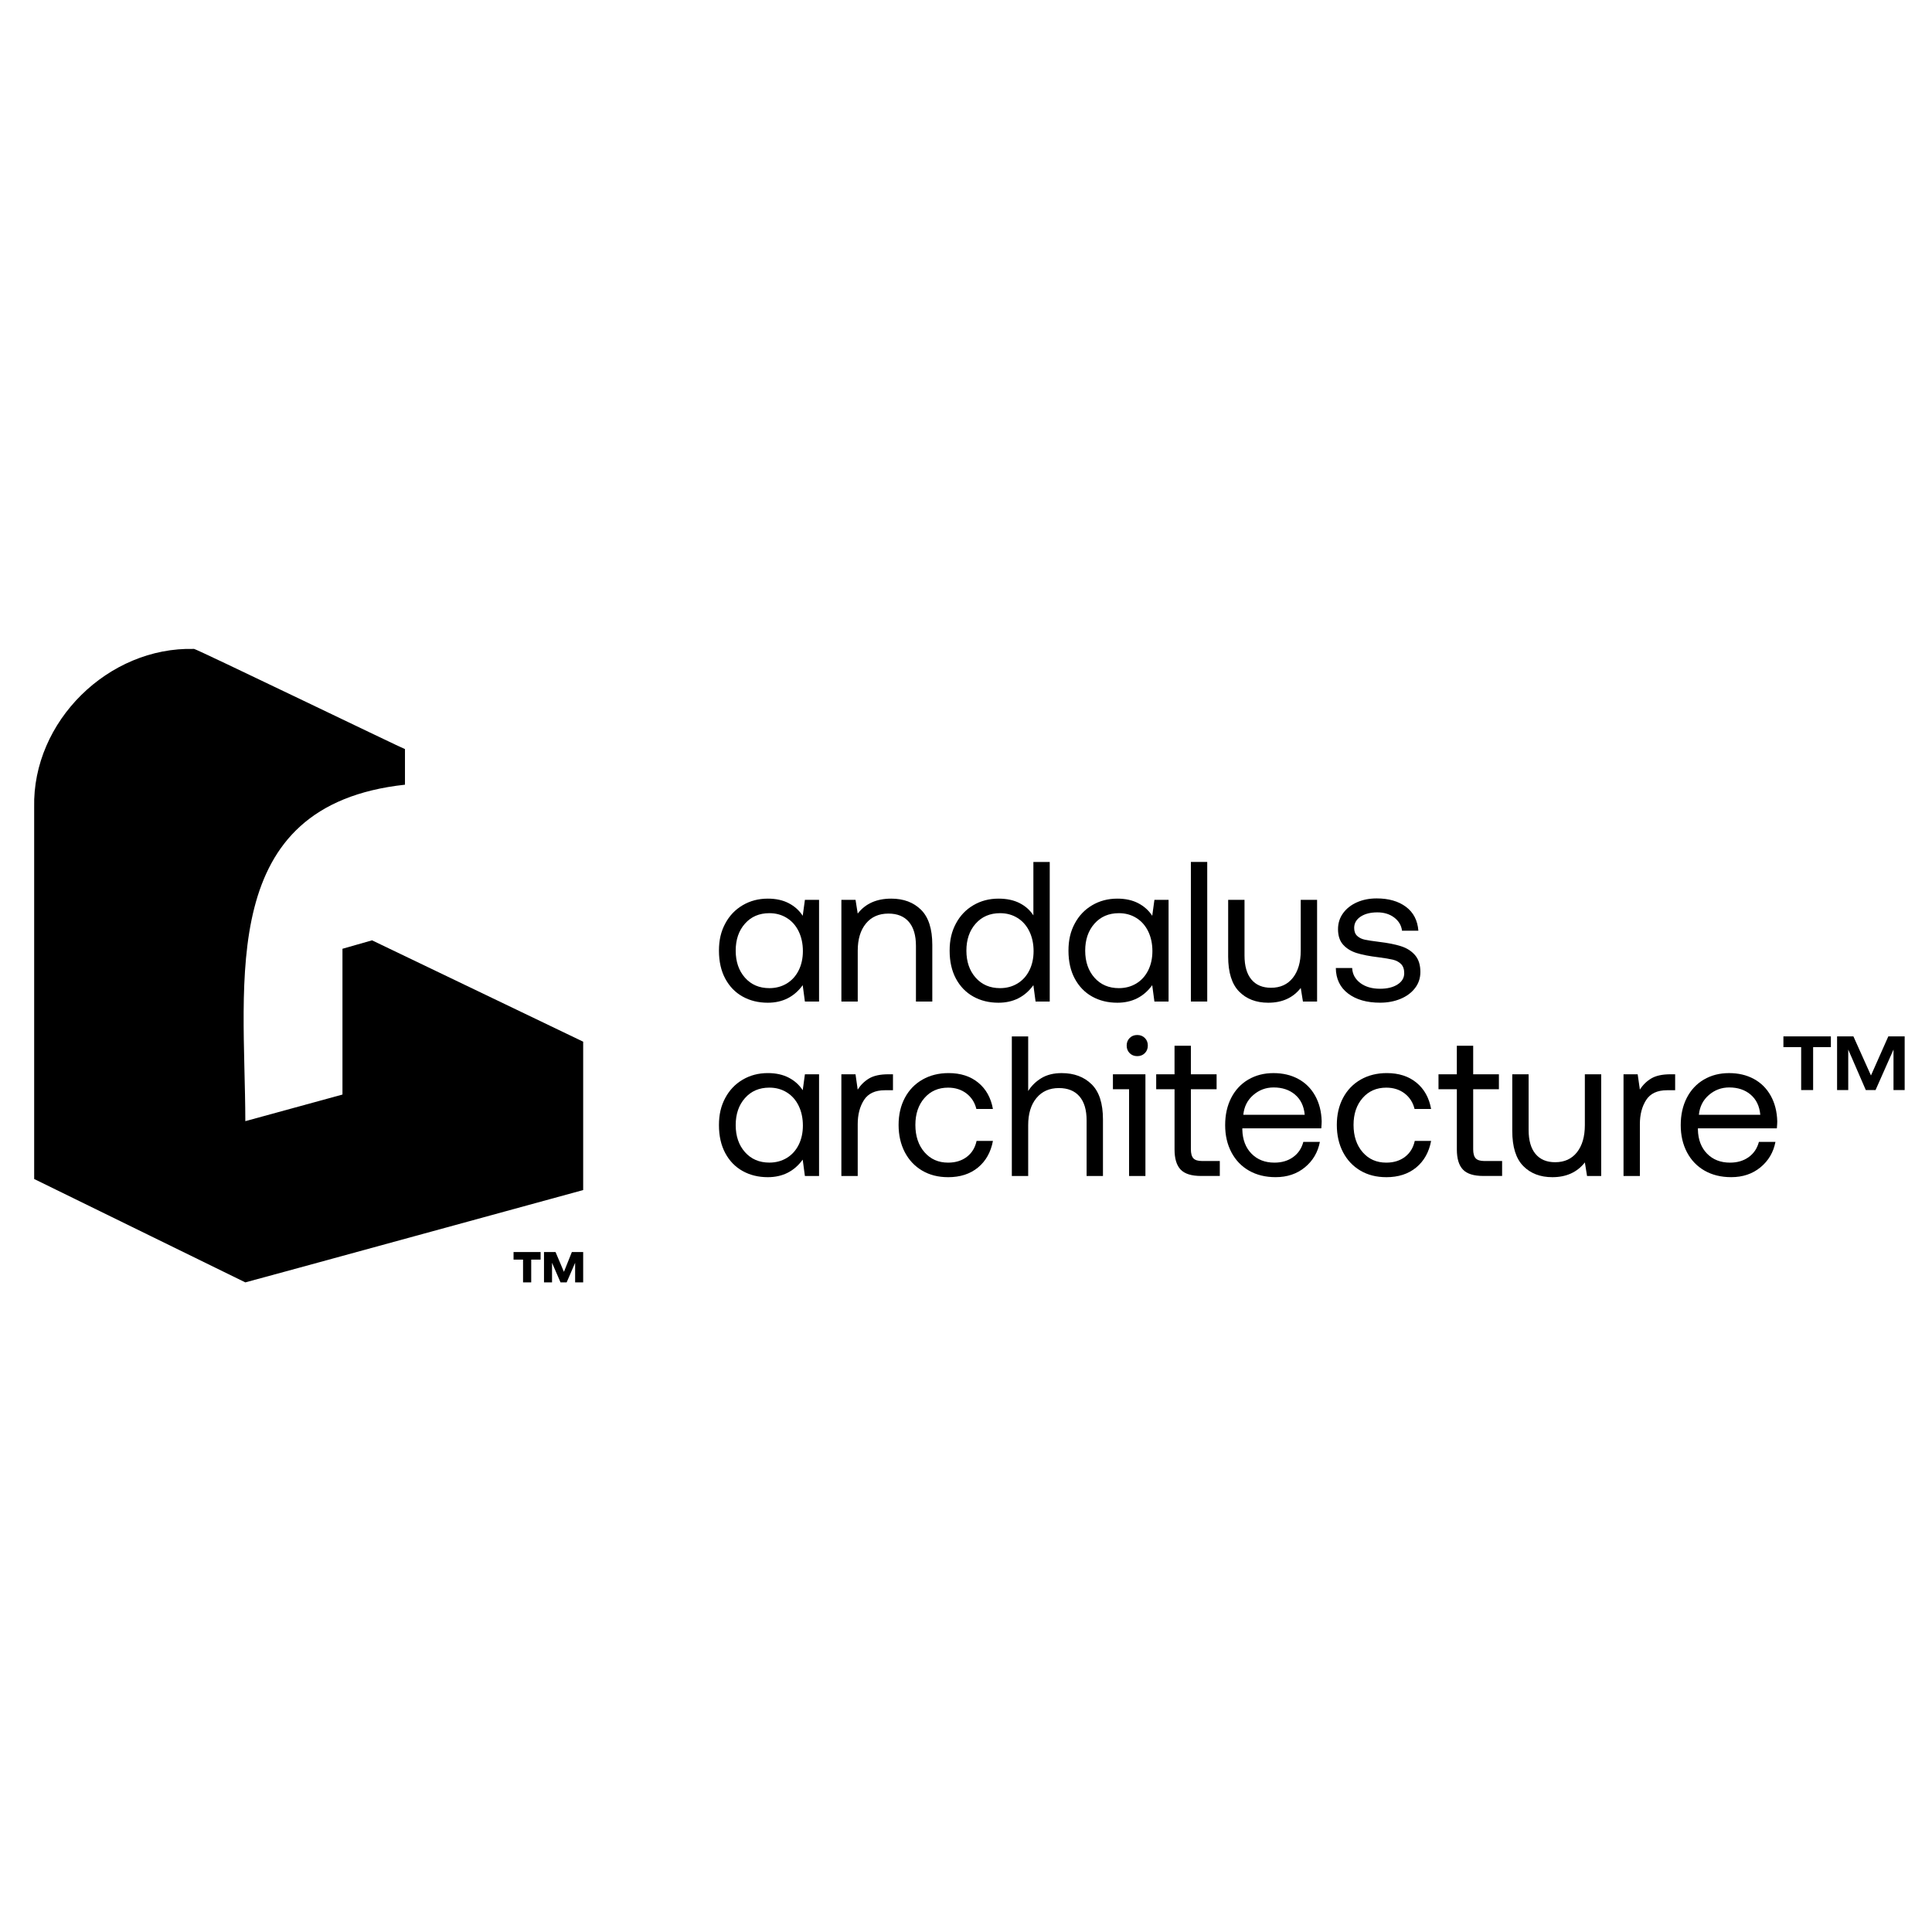
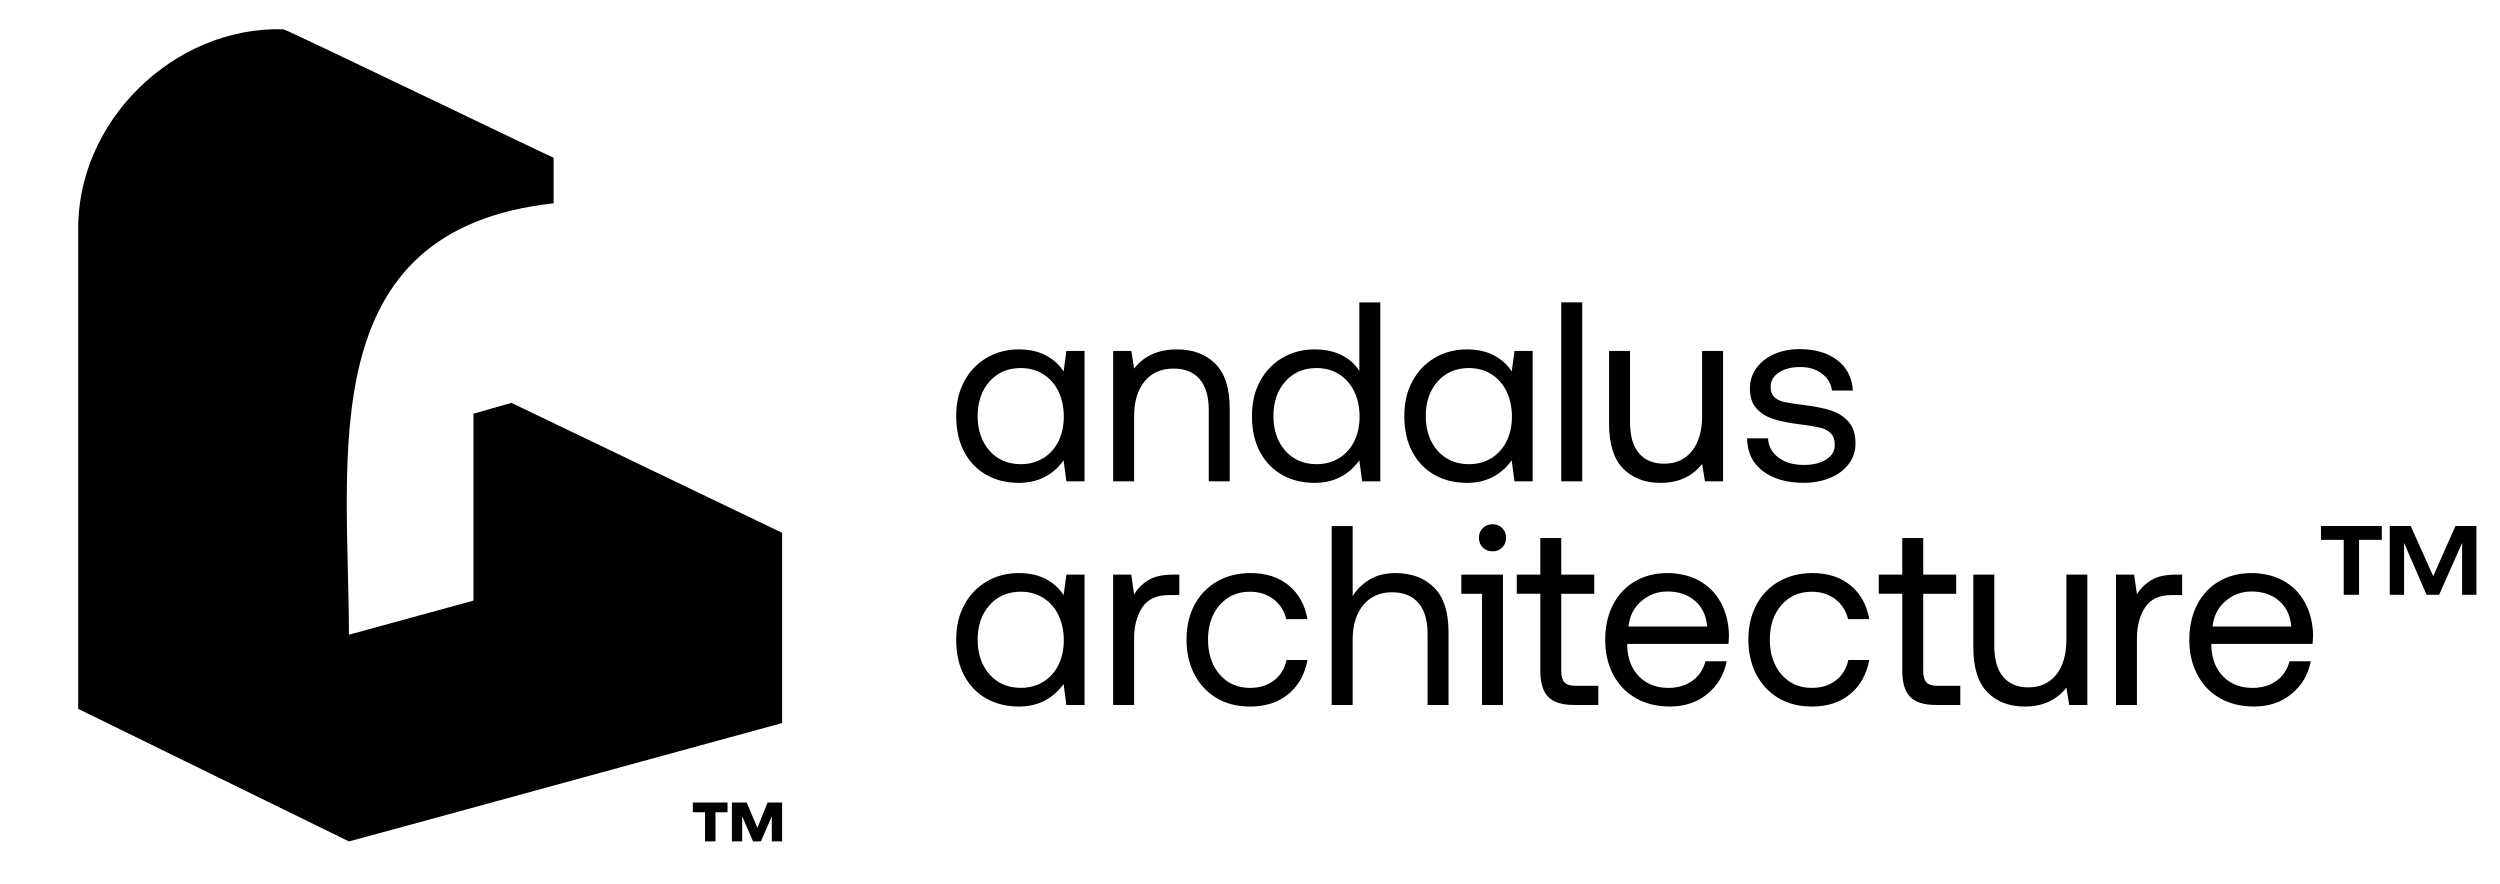
- <svg xmlns="http://www.w3.org/2000/svg" id="Layer_1" data-name="Layer 1" viewBox="0 0 1080 1080">
+ <svg xmlns="http://www.w3.org/2000/svg" id="Layer_1" data-name="Layer 1" viewBox="-15 350 1090 385">
  <g>
    <path d="M457.85,559.86h-7.91l-1.22-9.14c-4.76,6.54-11.26,9.81-19.51,9.81-5.28,0-9.98-1.15-14.1-3.46-4.13-2.3-7.36-5.65-9.7-10.03-2.34-4.38-3.51-9.58-3.51-15.61s1.17-10.78,3.51-15.16c2.34-4.39,5.59-7.81,9.76-10.25,4.16-2.45,8.84-3.68,14.05-3.68,4.53,0,8.44.86,11.71,2.57,3.27,1.71,5.87,4.05,7.8,7.02l1.22-8.92h7.91v56.85ZM446.48,542.41c1.56-3.16,2.34-6.74,2.34-10.76s-.78-7.75-2.34-10.98c-1.56-3.23-3.77-5.74-6.63-7.52-2.86-1.79-6.11-2.68-9.76-2.68-5.65,0-10.2,1.95-13.65,5.85-3.46,3.9-5.18,8.93-5.18,15.1s1.73,11.2,5.18,15.11c3.46,3.9,8,5.85,13.65,5.85,3.64,0,6.89-.88,9.76-2.62,2.86-1.75,5.07-4.2,6.63-7.36Z" />
    <path d="M521.16,528.2v31.66h-9.14v-31.1c0-5.87-1.32-10.34-3.96-13.43-2.63-3.08-6.44-4.63-11.42-4.63-5.35,0-9.55,1.85-12.59,5.57-3.05,3.71-4.57,8.77-4.57,15.16v28.43h-9.14v-56.85h7.91l1.22,7.69c4.31-5.57,10.55-8.36,18.73-8.36,6.91,0,12.47,2.08,16.67,6.24,4.2,4.16,6.29,10.7,6.29,19.62Z" />
    <path d="M586.8,559.86h-7.91l-1.22-9.14c-4.76,6.54-11.26,9.81-19.51,9.81-5.28,0-9.98-1.15-14.1-3.46-4.13-2.3-7.36-5.65-9.7-10.03-2.34-4.38-3.51-9.58-3.51-15.61s1.17-10.78,3.51-15.16c2.34-4.39,5.59-7.81,9.76-10.25,4.16-2.45,8.84-3.68,14.05-3.68,4.61,0,8.54.84,11.81,2.51,3.27,1.67,5.83,3.96,7.69,6.86v-29.87h9.14v78.03ZM575.44,542.41c1.56-3.16,2.34-6.74,2.34-10.76s-.78-7.75-2.34-10.98c-1.56-3.23-3.77-5.74-6.63-7.52-2.86-1.79-6.11-2.68-9.76-2.68-5.65,0-10.2,1.95-13.65,5.85-3.46,3.9-5.18,8.93-5.18,15.1s1.73,11.2,5.18,15.11c3.46,3.9,8,5.85,13.65,5.85,3.64,0,6.89-.88,9.76-2.62,2.86-1.75,5.07-4.2,6.63-7.36Z" />
    <path d="M653.23,559.86h-7.91l-1.22-9.14c-4.76,6.54-11.26,9.81-19.51,9.81-5.28,0-9.98-1.15-14.1-3.46-4.12-2.3-7.35-5.65-9.7-10.03-2.34-4.38-3.51-9.58-3.51-15.61s1.17-10.78,3.51-15.16c2.34-4.39,5.59-7.81,9.76-10.25,4.16-2.45,8.84-3.68,14.05-3.68,4.53,0,8.43.86,11.7,2.57,3.27,1.71,5.87,4.05,7.81,7.02l1.22-8.92h7.91v56.85ZM641.86,542.41c1.56-3.16,2.34-6.74,2.34-10.76s-.78-7.75-2.34-10.98c-1.56-3.23-3.77-5.74-6.63-7.52-2.86-1.79-6.11-2.68-9.76-2.68-5.65,0-10.2,1.95-13.66,5.85-3.45,3.9-5.18,8.93-5.18,15.1s1.73,11.2,5.18,15.11c3.46,3.9,8.01,5.85,13.66,5.85,3.64,0,6.89-.88,9.76-2.62,2.86-1.75,5.07-4.2,6.63-7.36Z" />
    <path d="M674.85,481.83v78.03h-9.14v-78.03h9.14Z" />
    <path d="M736.26,559.86h-7.91l-1.22-7.58c-4.31,5.5-10.37,8.25-18.17,8.25-6.77,0-12.19-2.08-16.28-6.24-4.09-4.16-6.13-10.7-6.13-19.62v-31.66h9.14v31.1c0,5.87,1.28,10.35,3.85,13.43,2.56,3.08,6.22,4.63,10.98,4.63,5.2,0,9.27-1.86,12.2-5.57,2.93-3.71,4.4-8.77,4.4-15.16v-28.42h9.14v56.85Z" />
    <path d="M760.39,549.49c2.86,2.15,6.56,3.23,11.09,3.23,4.01,0,7.27-.8,9.76-2.4,2.49-1.6,3.73-3.7,3.73-6.29,0-2.23-.59-3.94-1.78-5.13-1.19-1.19-2.73-2-4.63-2.45-1.9-.44-4.59-.89-8.08-1.34-4.9-.59-8.92-1.37-12.04-2.34-3.12-.97-5.65-2.51-7.58-4.63-1.93-2.12-2.9-5.03-2.9-8.75,0-3.34.95-6.32,2.84-8.92,1.9-2.6,4.48-4.63,7.75-6.08,3.27-1.45,6.95-2.17,11.03-2.17,6.69,0,12.13,1.56,16.33,4.68,4.2,3.12,6.52,7.58,6.97,13.38h-9.14c-.37-2.98-1.82-5.43-4.35-7.36-2.53-1.93-5.68-2.9-9.47-2.9s-6.98.8-9.36,2.4c-2.38,1.6-3.57,3.7-3.57,6.29,0,1.93.56,3.42,1.67,4.46,1.12,1.04,2.54,1.75,4.29,2.12,1.75.37,4.4.78,7.97,1.22,4.98.59,9.09,1.41,12.32,2.45,3.23,1.04,5.84,2.71,7.81,5.02,1.97,2.3,2.95,5.42,2.95,9.36,0,3.42-1,6.43-3.01,9.03-2,2.6-4.72,4.61-8.14,6.02-3.41,1.41-7.21,2.12-11.37,2.12-7.43,0-13.39-1.71-17.89-5.12-4.5-3.42-6.78-8.18-6.86-14.27h9.14c.15,3.41,1.66,6.2,4.52,8.36Z" />
    <path d="M457.85,657.38h-7.91l-1.22-9.14c-4.76,6.54-11.26,9.81-19.51,9.81-5.28,0-9.98-1.15-14.1-3.46-4.13-2.3-7.36-5.65-9.7-10.03-2.34-4.38-3.51-9.58-3.51-15.61s1.17-10.78,3.51-15.16c2.34-4.39,5.59-7.81,9.76-10.25,4.16-2.45,8.84-3.68,14.05-3.68,4.53,0,8.44.86,11.71,2.57,3.27,1.71,5.87,4.05,7.8,7.02l1.22-8.92h7.91v56.85ZM446.48,639.93c1.56-3.16,2.34-6.74,2.34-10.76s-.78-7.75-2.34-10.98c-1.56-3.23-3.77-5.74-6.63-7.52-2.86-1.79-6.11-2.68-9.76-2.68-5.65,0-10.2,1.95-13.65,5.85-3.46,3.9-5.18,8.93-5.18,15.1s1.73,11.2,5.18,15.11c3.46,3.9,8,5.85,13.65,5.85,3.64,0,6.89-.88,9.76-2.62,2.86-1.75,5.07-4.2,6.63-7.36Z" />
    <path d="M499.2,609.45h-4.57c-5.42,0-9.31,1.82-11.65,5.46-2.34,3.64-3.51,8.14-3.51,13.49v28.98h-9.14v-56.85h7.91l1.22,8.58c1.64-2.6,3.75-4.68,6.35-6.24,2.6-1.56,6.2-2.34,10.81-2.34h2.56v8.92Z" />
    <path d="M529.97,658.05c-5.5,0-10.33-1.22-14.49-3.68-4.16-2.45-7.39-5.89-9.7-10.31-2.3-4.42-3.46-9.5-3.46-15.22s1.17-10.78,3.51-15.16c2.34-4.39,5.63-7.78,9.87-10.2,4.24-2.41,9.1-3.62,14.6-3.62,6.69,0,12.21,1.79,16.55,5.35,4.35,3.57,7.08,8.47,8.2,14.72h-9.25c-.89-3.64-2.75-6.54-5.57-8.7-2.83-2.15-6.24-3.23-10.25-3.23-5.43,0-9.83,1.93-13.21,5.8-3.38,3.86-5.07,8.88-5.07,15.05s1.69,11.31,5.07,15.22c3.38,3.9,7.78,5.85,13.21,5.85,4.16,0,7.65-1.08,10.48-3.23,2.83-2.15,4.64-5.12,5.46-8.92h9.14c-1.19,6.32-3.98,11.27-8.36,14.88-4.38,3.61-9.95,5.41-16.72,5.41Z" />
    <path d="M616.56,625.73v31.66h-9.14v-31.1c0-5.87-1.34-10.34-4.01-13.43-2.68-3.08-6.5-4.63-11.48-4.63-5.28,0-9.46,1.85-12.54,5.57-3.08,3.71-4.63,8.77-4.63,15.16v28.43h-9.14v-78.03h9.14v30.54c1.85-2.97,4.33-5.38,7.41-7.24,3.08-1.86,6.86-2.79,11.32-2.79,6.91,0,12.48,2.08,16.72,6.24,4.24,4.16,6.35,10.7,6.35,19.62Z" />
    <path d="M622.13,608.89v-8.36h18.17v56.85h-9.14v-48.49h-9.03ZM641.64,584.48c0,1.71-.56,3.12-1.67,4.24-1.12,1.11-2.53,1.67-4.24,1.67s-3.12-.56-4.24-1.67c-1.11-1.12-1.67-2.53-1.67-4.24s.56-3.12,1.67-4.24c1.12-1.12,2.53-1.67,4.24-1.67s3.12.56,4.24,1.67c1.12,1.11,1.67,2.53,1.67,4.24Z" />
    <path d="M646.32,608.89v-8.36h10.25v-15.94h9.14v15.94h14.38v8.36h-14.38v33.55c0,2.38.47,4.07,1.4,5.07.93,1,2.54,1.5,4.85,1.5h9.92v8.36h-10.48c-5.35,0-9.16-1.19-11.42-3.57-2.27-2.38-3.4-6.13-3.4-11.26v-33.66h-10.25Z" />
    <path d="M697.81,603.49c4.09-2.41,8.77-3.62,14.05-3.62s9.81,1.08,13.82,3.23c4.01,2.15,7.17,5.28,9.47,9.37,2.3,4.09,3.53,8.88,3.68,14.38,0,.82-.08,2.12-.22,3.9h-44.14v.78c.15,5.57,1.85,10.03,5.12,13.37,3.27,3.34,7.54,5.02,12.82,5.02,4.09,0,7.56-1.02,10.42-3.07,2.86-2.04,4.78-4.88,5.74-8.53h9.25c-1.12,5.8-3.9,10.54-8.36,14.21-4.46,3.68-9.92,5.51-16.39,5.51-5.65,0-10.59-1.21-14.83-3.62-4.24-2.41-7.52-5.83-9.86-10.25-2.34-4.42-3.51-9.49-3.51-15.22s1.13-10.88,3.4-15.27c2.26-4.39,5.44-7.78,9.53-10.2ZM723.95,611.9c-3.16-2.68-7.15-4.01-11.99-4.01-4.31,0-8.1,1.41-11.37,4.24-3.27,2.83-5.12,6.5-5.57,11.03h34.33c-.45-4.83-2.25-8.58-5.41-11.26Z" />
    <path d="M774.94,658.05c-5.5,0-10.33-1.22-14.49-3.68-4.16-2.45-7.39-5.89-9.7-10.31-2.3-4.42-3.46-9.5-3.46-15.22s1.17-10.78,3.51-15.16c2.34-4.39,5.63-7.78,9.86-10.2,4.24-2.41,9.11-3.62,14.6-3.62,6.69,0,12.2,1.79,16.55,5.35,4.34,3.57,7.08,8.47,8.19,14.72h-9.25c-.89-3.64-2.75-6.54-5.57-8.7-2.83-2.15-6.24-3.23-10.26-3.23-5.42,0-9.83,1.93-13.21,5.8-3.38,3.86-5.07,8.88-5.07,15.05s1.69,11.31,5.07,15.22c3.38,3.9,7.78,5.85,13.21,5.85,4.16,0,7.66-1.08,10.48-3.23,2.82-2.15,4.64-5.12,5.46-8.92h9.14c-1.19,6.32-3.97,11.27-8.36,14.88-4.39,3.61-9.96,5.41-16.72,5.41Z" />
    <path d="M804.13,608.89v-8.36h10.25v-15.94h9.14v15.94h14.38v8.36h-14.38v33.55c0,2.38.47,4.07,1.4,5.07.93,1,2.54,1.5,4.85,1.5h9.92v8.36h-10.48c-5.35,0-9.16-1.19-11.42-3.57-2.27-2.38-3.4-6.13-3.4-11.26v-33.66h-10.25Z" />
    <path d="M895.08,657.38h-7.91l-1.22-7.58c-4.31,5.5-10.37,8.25-18.17,8.25-6.77,0-12.19-2.08-16.28-6.24-4.09-4.16-6.13-10.7-6.13-19.62v-31.66h9.14v31.1c0,5.87,1.28,10.35,3.85,13.43,2.56,3.08,6.22,4.63,10.98,4.63,5.2,0,9.27-1.86,12.2-5.57,2.93-3.71,4.4-8.77,4.4-15.16v-28.42h9.14v56.85Z" />
    <path d="M936.43,609.45h-4.57c-5.42,0-9.31,1.82-11.65,5.46-2.34,3.64-3.51,8.14-3.51,13.49v28.98h-9.14v-56.85h7.91l1.23,8.58c1.63-2.6,3.75-4.68,6.35-6.24,2.6-1.56,6.2-2.34,10.81-2.34h2.56v8.92Z" />
    <path d="M952.48,603.49c4.09-2.41,8.77-3.62,14.05-3.62s9.81,1.08,13.82,3.23c4.01,2.15,7.17,5.28,9.47,9.37,2.3,4.09,3.53,8.88,3.68,14.38,0,.82-.08,2.12-.22,3.9h-44.14v.78c.15,5.57,1.85,10.03,5.12,13.37,3.27,3.34,7.54,5.02,12.82,5.02,4.09,0,7.56-1.02,10.42-3.07,2.86-2.04,4.78-4.88,5.74-8.53h9.25c-1.12,5.8-3.9,10.54-8.36,14.21-4.46,3.68-9.92,5.51-16.39,5.51-5.65,0-10.59-1.21-14.83-3.62-4.24-2.41-7.52-5.83-9.86-10.25-2.34-4.42-3.51-9.49-3.51-15.22s1.13-10.88,3.4-15.27c2.26-4.39,5.44-7.78,9.53-10.2ZM978.62,611.9c-3.16-2.68-7.16-4.01-11.99-4.01-4.31,0-8.1,1.41-11.37,4.24-3.27,2.83-5.12,6.5-5.57,11.03h34.33c-.45-4.83-2.25-8.58-5.41-11.26Z" />
    <path d="M1023.47,579.35v6.02h-9.92v23.97h-6.69v-23.97h-9.92v-6.02h26.53ZM1036.07,579.35l9.81,21.85,9.7-21.85h9.14v29.99h-6.24v-22.63l-10.03,22.63h-5.46l-9.81-22.63v22.63h-6.24v-29.99h9.14Z" />
  </g>
  <g>
    <g id="Layer_2" data-name="Layer 2">
      <g id="Layer_1-2" data-name="Layer 1-2">
        <path d="M326,582.29v82.96c-.09-.02-188.77,51.71-188.86,51.61,0,0-118.04-57.79-118.04-57.79v-207.75c-1.09-48.04,41.48-89.86,89.39-88.57.64-.32,117.3,56.03,117.89,56v19.9c-105.36,11.49-89.4,109.19-89.24,188.08,3.27-.89,51.74-14.18,54.3-14.87v-81.49l16.53-4.72,118.04,56.66Z" />
      </g>
    </g>
    <path d="M302.2,699.9v4.24h-5.25v12.72h-4.56v-12.72h-5.31v-4.24h15.12ZM310.55,699.9l4.69,11.07,4.43-11.07h6.33v16.96h-4.5v-10.95l-4.74,10.95h-3.42l-4.75-10.95v10.95h-4.49v-16.96h6.45Z" />
  </g>
</svg>
